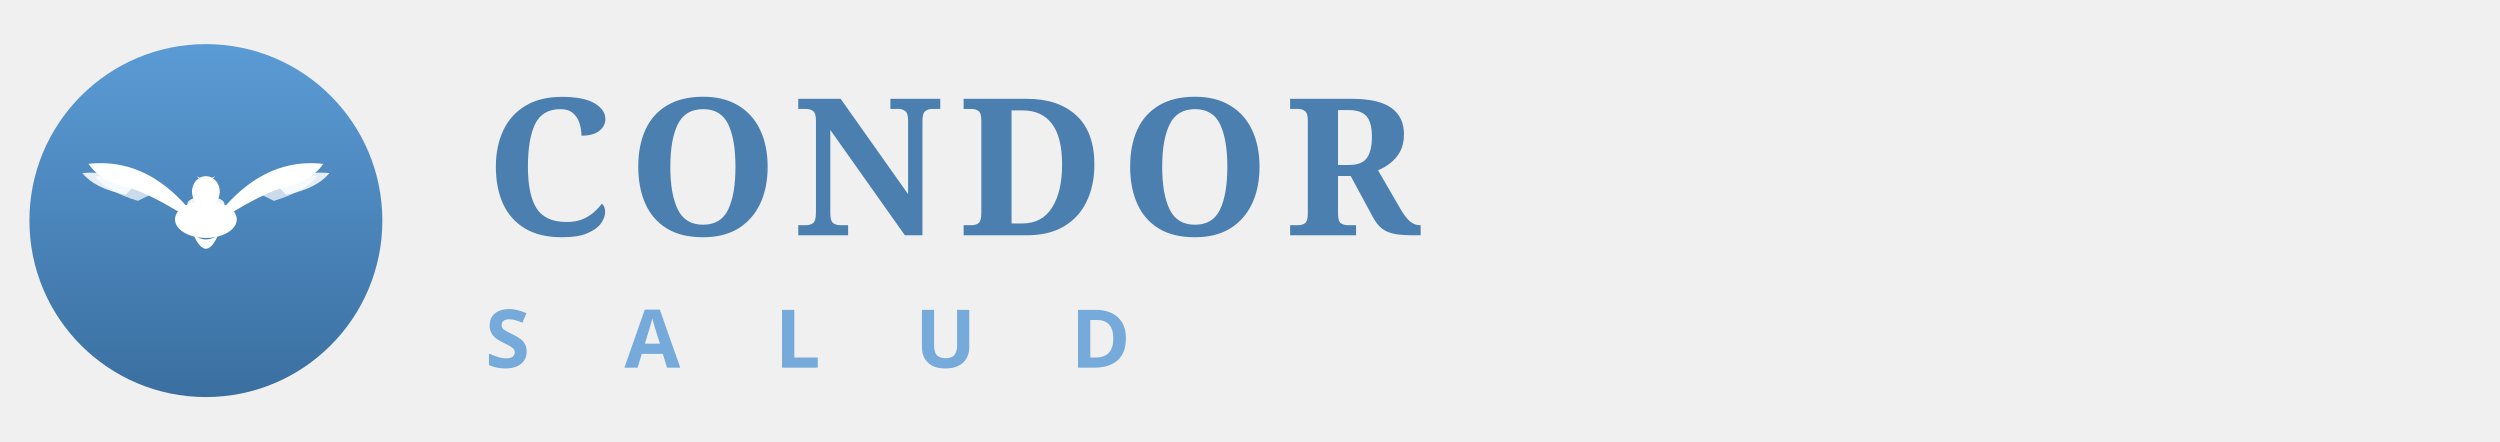
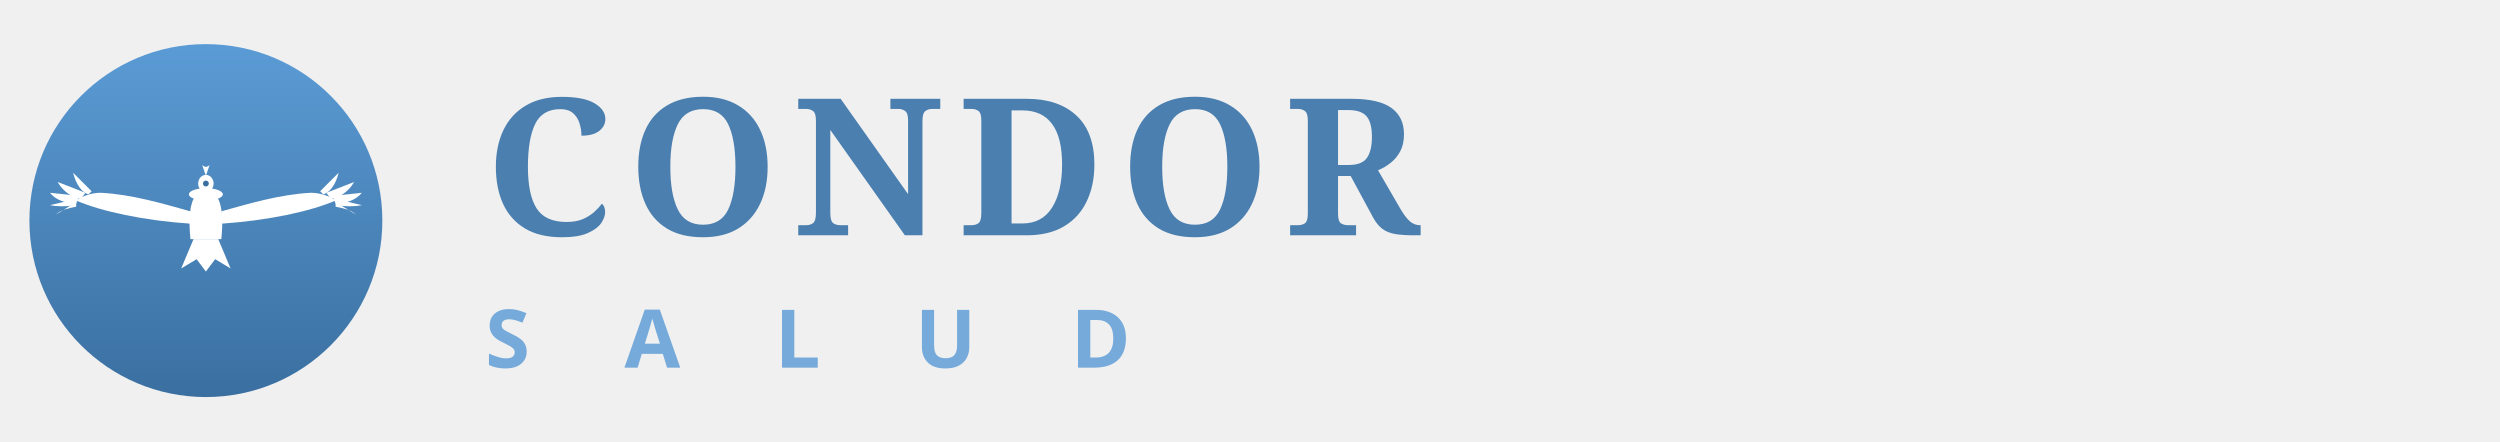
<svg xmlns="http://www.w3.org/2000/svg" viewBox="0 0 340 60" width="340" height="60">
  <defs>
    <linearGradient id="wbg" x1="0" y1="0" x2="0" y2="1">
      <stop offset="0%" stop-color="#5B9BD5" />
      <stop offset="100%" stop-color="#3A6FA0" />
    </linearGradient>
  </defs>
  <circle cx="28" cy="30" r="24" fill="url(#wbg)" />
-   <g transform="translate(28,29) scale(0.42)" fill="#FFFFFF">
-     <ellipse cx="0" cy="2" rx="10" ry="6" />
-     <path d="M-6,-2 Q-20,-18 -38,-16 Q-34,-10 -24,-8 Q-18,-6 -8,0 Z" />
-     <path d="M6,-2 Q20,-18 38,-16 Q34,-10 24,-8 Q18,-6 8,0 Z" />
-     <path d="M-24,-8 Q-30,-14 -40,-13 Q-36,-8 -26,-6 Z" opacity="0.85" />
-     <path d="M-18,-6 Q-26,-12 -36,-12 Q-32,-7 -22,-4 Z" opacity="0.7" />
-     <path d="M24,-8 Q30,-14 40,-13 Q36,-8 26,-6 Z" opacity="0.85" />
-     <path d="M18,-6 Q26,-12 36,-12 Q32,-7 22,-4 Z" opacity="0.7" />
-     <ellipse cx="0" cy="-7" rx="4.5" ry="5" />
-     <path d="M0,-9 L3,-12 L0,-10.5 L-3,-12 Z" />
-     <ellipse cx="0" cy="-3" rx="6" ry="2.5" opacity="0.9" />
-     <path d="M-4,7 Q0,16 4,7 Q0,10 -4,7 Z" />
+   <g transform="translate(28,30) scale(0.42)" fill="#FFFFFF">
+     <path d="M-5,6 C-5.5,1 -5.5,-4 -4,-7 C-2,-9 2,-9 4,-7 C5.5,-4 5.5,1 5,6 Z" />
+     <ellipse cx="0" cy="-12" rx="2.5" ry="2.8" />
+     <path d="M0,-14.5 L1.2,-18 C0.3,-17.2 -0.3,-17.2 -1.2,-18 Z" />
+     <ellipse cx="0" cy="-8.5" rx="5.5" ry="2" />
+     <path d="M-5,-3 C-14,-5.5 -24,-8.5 -34,-9 C-37,-9 -40,-8 -42,-6.5 C-34,-3 -20,0 -5,1 Z" />
+     <path d="M-37,-9.5 L-43,-15.5 C-42,-11.5 -40,-9 -38,-8.5 Z" />
+     <path d="M-39,-9 L-48,-12.5 C-46,-9 -43,-7.5 -40.5,-7 Z" />
+     <path d="M-41,-8 L-50.5,-9 C-48.5,-6.5 -45,-5.5 -42,-5.5 Z" />
+     <path d="M-42,-7 L-50.5,-5 C-48,-4.5 -45,-4.5 -42.5,-5 Z" />
+     <path d="M-42,-6 L-48.5,-2 C-47,-3.5 -44.5,-4 -42,-4.5 Z" />
+     <path d="M-8,-2 C-14,-4 -24,-6 -30,-5.5 C-24,-3 -16,-1 -8,-0.5 Z" opacity="0.8" />
+     <path d="M5,-3 C14,-5.5 24,-8.5 34,-9 C37,-9 40,-8 42,-6.5 C34,-3 20,0 5,1 Z" />
+     <path d="M37,-9.5 L43,-15.5 C42,-11.5 40,-9 38,-8.5 Z" />
+     <path d="M39,-9 L48,-12.5 C46,-9 43,-7.5 40.5,-7 Z" />
+     <path d="M41,-8 L50.5,-9 C48.5,-6.5 45,-5.5 42,-5.5 Z" />
+     <path d="M42,-7 L50.5,-5 C48,-4.5 45,-4.5 42.5,-5 Z" />
+     <path d="M42,-6 L48.5,-2 C47,-3.5 44.5,-4 42,-4.5 Z" />
+     <path d="M8,-2 C14,-4 24,-6 30,-5.5 C24,-3 16,-1 8,-0.5 Z" opacity="0.8" />
+     <path d="M-4,6 L-8,15.5 L-3,12.5 L0,16.5 L3,12.5 L8,15.5 L4,6 Z" />
  </g>
+   <circle cx="28" cy="24.96" r="0.4" fill="#3A6FA0" />
  <text x="66" y="32" font-family="Georgia, serif" font-weight="700" font-size="26" fill="#4A7FAF" letter-spacing="2">CONDOR</text>
  <text x="66" y="50" font-family="system-ui, sans-serif" font-weight="700" font-size="11" fill="#75AADB" letter-spacing="5">S A L U D</text>
</svg>
